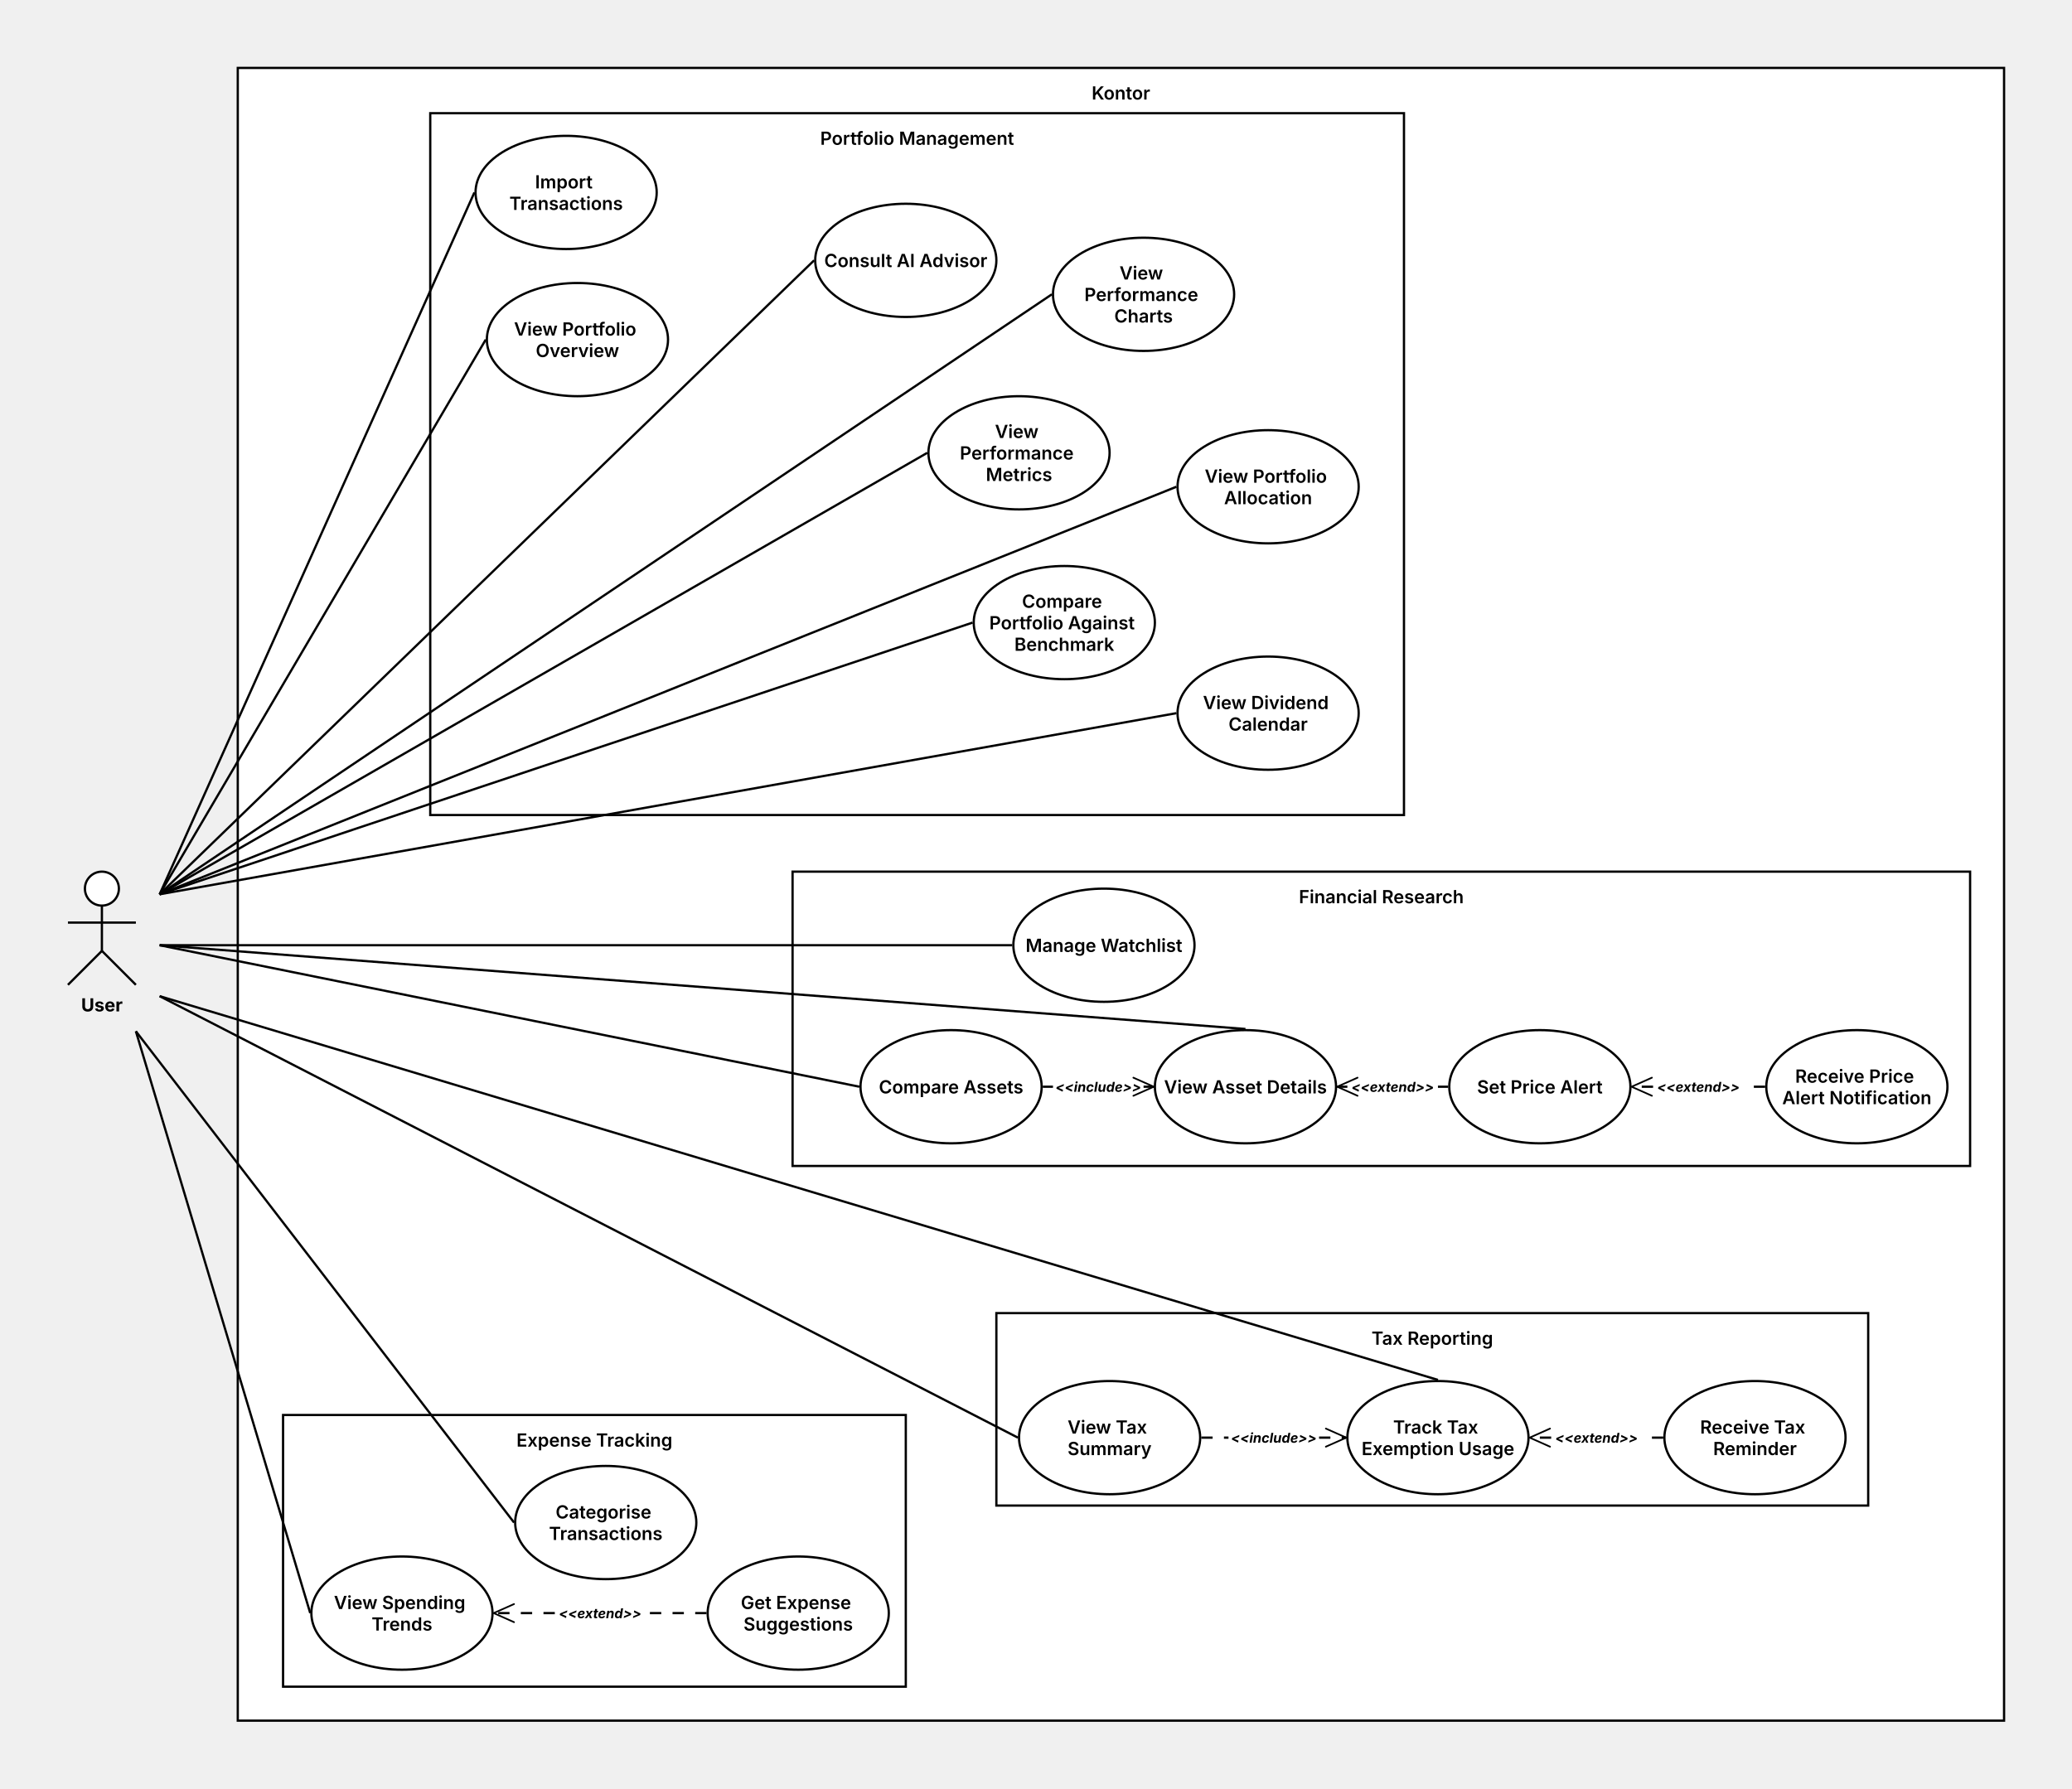
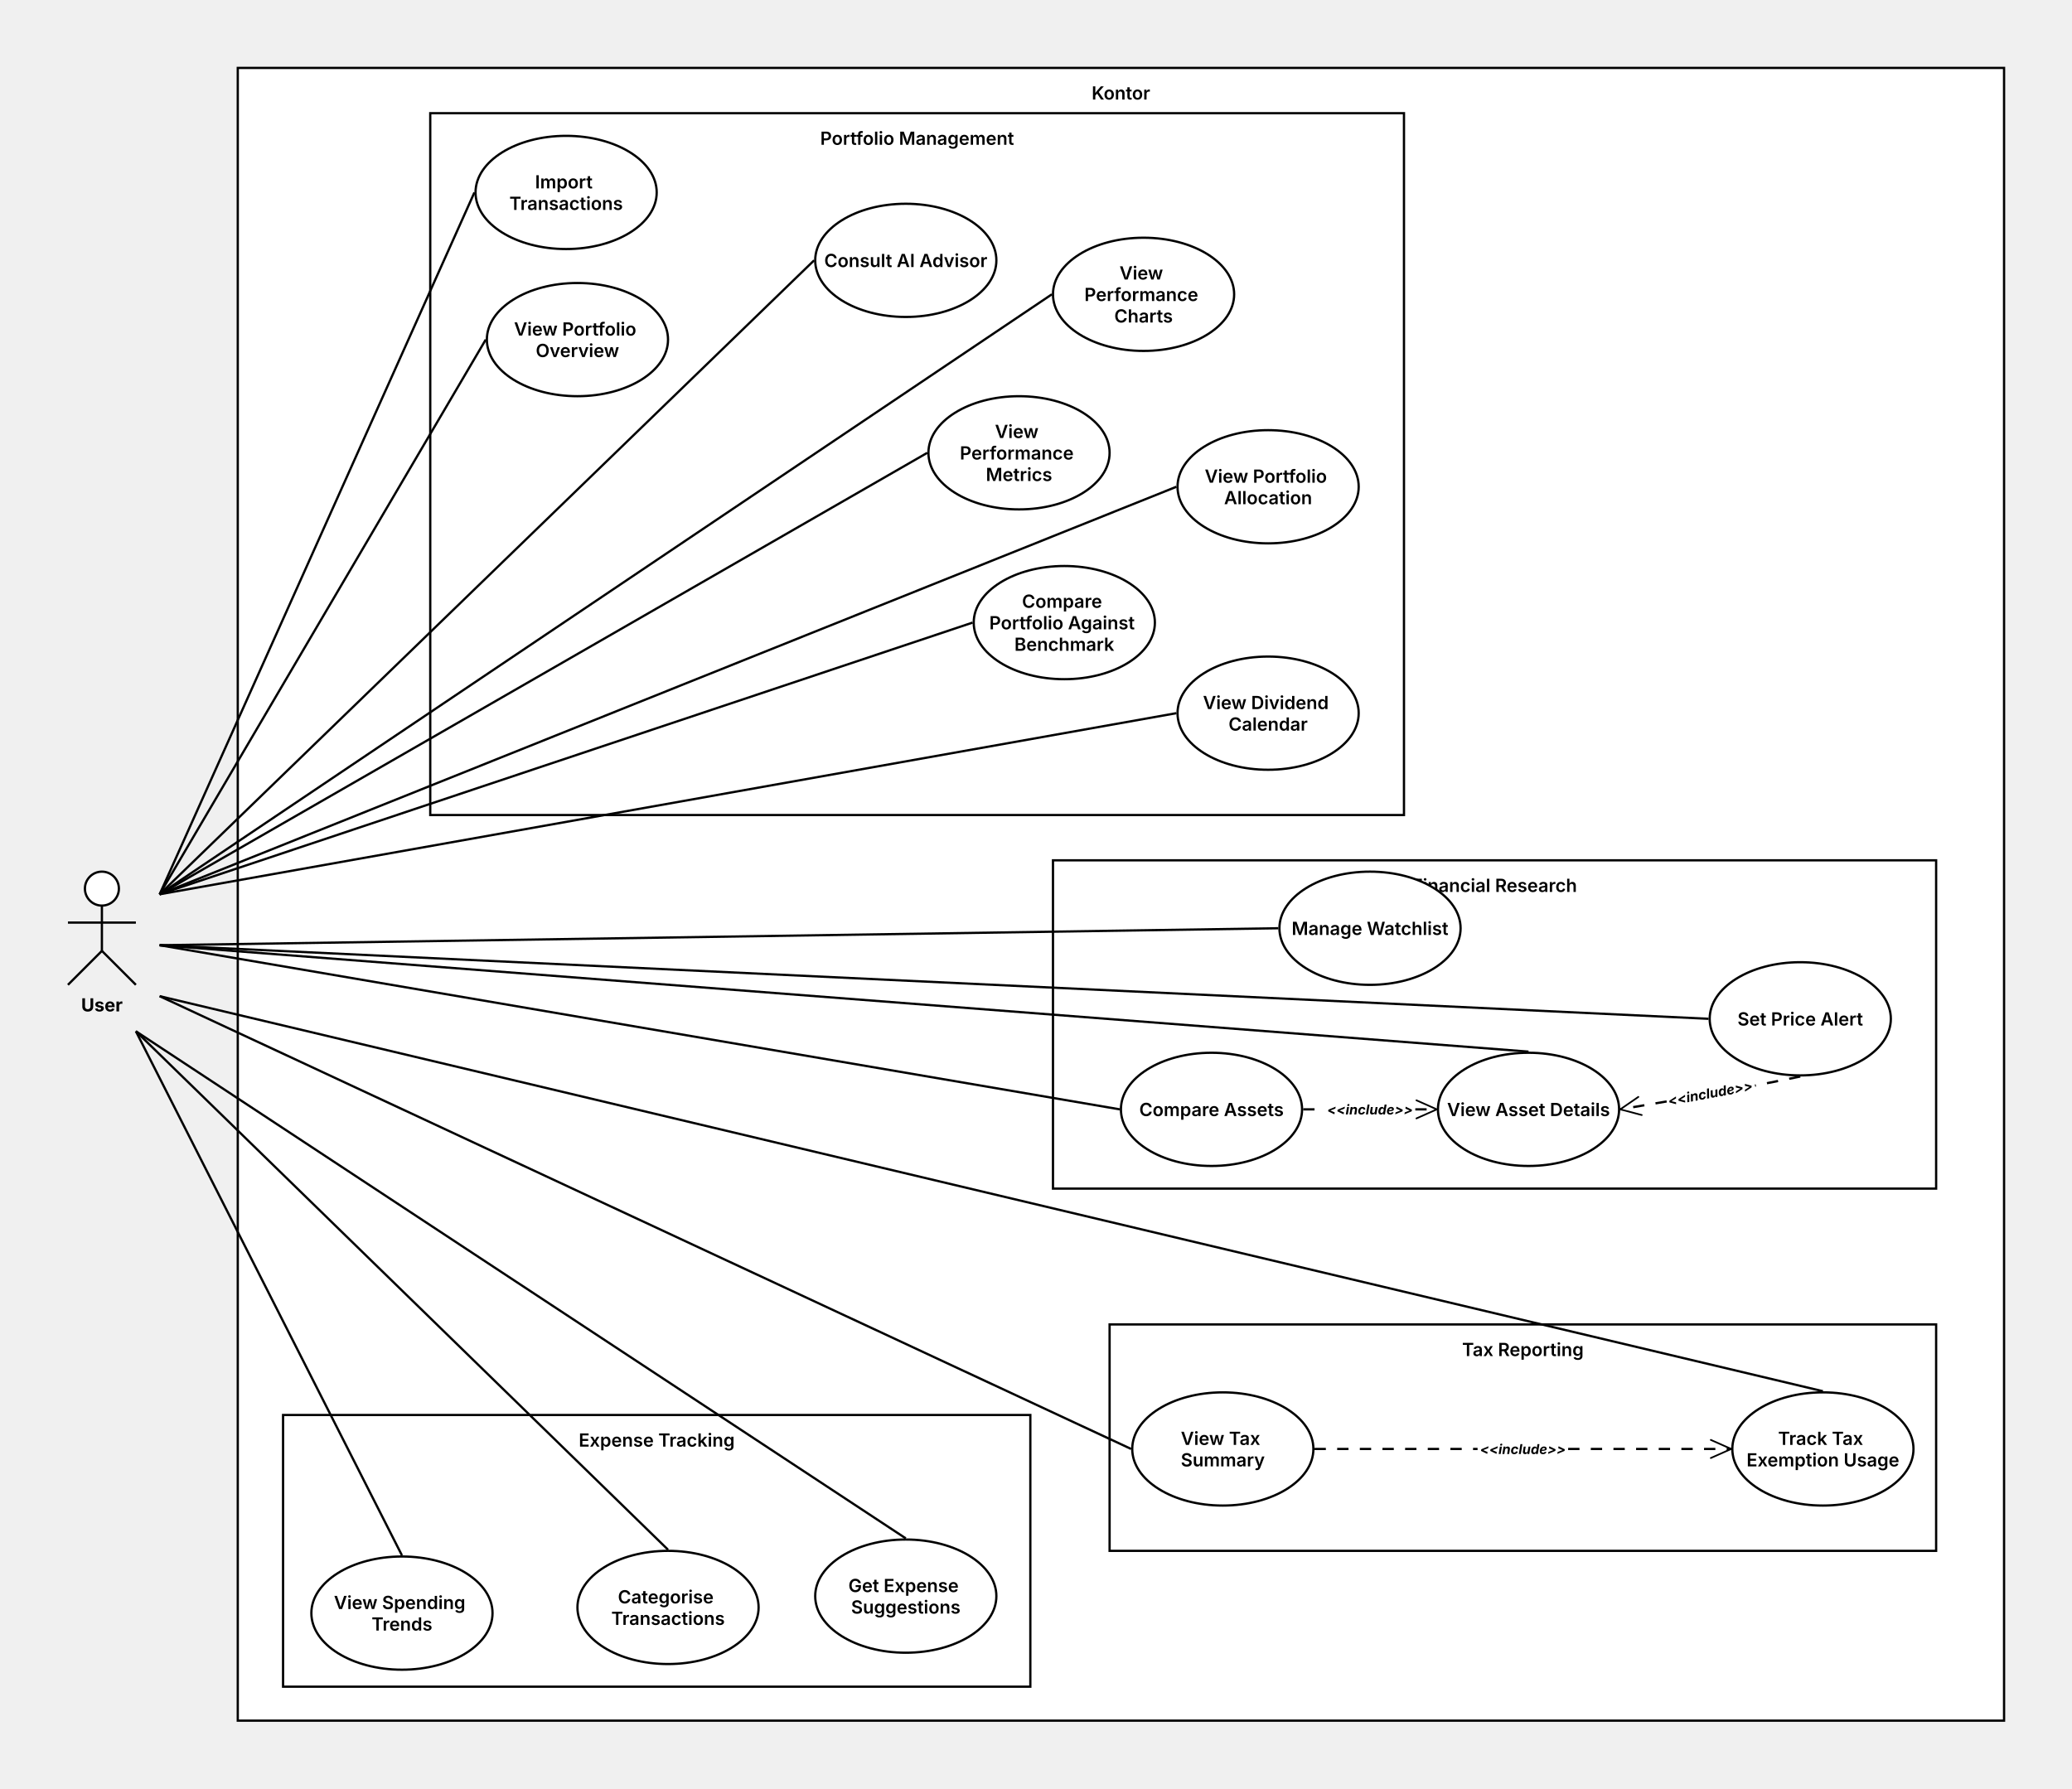
<svg xmlns="http://www.w3.org/2000/svg" viewBox="-150 -100 1830 1580" width="1830" height="1580" shape-rendering="geometricPrecision">
  <style>
    text {
      font-family: Inter, system-ui, Avenir, Helvetica, Arial, sans-serif;
    }
  </style>
  <g>
    <g transform="translate(60, -40)">
      <svg width="1560" height="1460" viewBox="0 0 1560 1460" overflow="visible">
        <g>
          <rect stroke="#000000" fill="#ffffff" stroke-width="2" x="0" y="0" width="1560" height="1460" />
          <text x="780" y="22" text-anchor="middle" dominant-baseline="middle" font-size="16px" font-weight="600" font-family="Inter, system-ui, Avenir, Helvetica, Arial, sans-serif" fill="#000000" aria-label="Kontor">
            <tspan x="780" y="22" aria-hidden="true">Kontor</tspan>
          </text>
        </g>
      </svg>
    </g>
    <g transform="translate(230, 0)">
      <svg width="860" height="620" viewBox="0 0 860 620" overflow="visible">
        <g>
          <rect stroke="#000000" fill="#ffffff" stroke-width="2" x="0" y="0" width="860" height="620" />
          <text x="430" y="22" text-anchor="middle" dominant-baseline="middle" font-size="16px" font-weight="600" font-family="Inter, system-ui, Avenir, Helvetica, Arial, sans-serif" fill="#000000" aria-label="Portfolio Management">
            <tspan x="430" y="22" aria-hidden="true">Portfolio Management</tspan>
          </text>
        </g>
      </svg>
    </g>
-     <g transform="translate(550, 670)">
-       <svg width="1040" height="260" viewBox="0 0 1040 260" overflow="visible">
-         <g>
-           <rect stroke="#000000" fill="#ffffff" stroke-width="2" x="0" y="0" width="1040" height="260" />
-           <text x="520" y="22" text-anchor="middle" dominant-baseline="middle" font-size="16px" font-weight="600" font-family="Inter, system-ui, Avenir, Helvetica, Arial, sans-serif" fill="#000000" aria-label="Financial Research">
-             <tspan x="520" y="22" aria-hidden="true">Financial Research</tspan>
-           </text>
-         </g>
-       </svg>
-     </g>
-     <g transform="translate(730, 1060)">
-       <svg width="770" height="170" viewBox="0 0 770 170" overflow="visible">
-         <g>
-           <rect stroke="#000000" fill="#ffffff" stroke-width="2" x="0" y="0" width="770" height="170" />
-           <text x="385" y="22" text-anchor="middle" dominant-baseline="middle" font-size="16px" font-weight="600" font-family="Inter, system-ui, Avenir, Helvetica, Arial, sans-serif" fill="#000000" aria-label="Tax Reporting">
-             <tspan x="385" y="22" aria-hidden="true">Tax Reporting</tspan>
+     <g transform="translate(780, 660)">
+       <svg width="780" height="290" viewBox="0 0 780 290" overflow="visible">
+         <g>
+           <rect stroke="#000000" fill="#ffffff" stroke-width="2" x="0" y="0" width="780" height="290" />
+           <text x="390" y="22" text-anchor="middle" dominant-baseline="middle" font-size="16px" font-weight="600" font-family="Inter, system-ui, Avenir, Helvetica, Arial, sans-serif" fill="#000000" aria-label="Financial Research">
+             <tspan x="390" y="22" aria-hidden="true">Financial Research</tspan>
+           </text>
+         </g>
+       </svg>
+     </g>
+     <g transform="translate(830, 1070)">
+       <svg width="730" height="200" viewBox="0 0 730 200" overflow="visible">
+         <g>
+           <rect stroke="#000000" fill="#ffffff" stroke-width="2" x="0" y="0" width="730" height="200" />
+           <text x="365" y="22" text-anchor="middle" dominant-baseline="middle" font-size="16px" font-weight="600" font-family="Inter, system-ui, Avenir, Helvetica, Arial, sans-serif" fill="#000000" aria-label="Tax Reporting">
+             <tspan x="365" y="22" aria-hidden="true">Tax Reporting</tspan>
          </text>
        </g>
      </svg>
    </g>
    <g transform="translate(100, 1150)">
-       <svg width="550" height="240" viewBox="0 0 550 240" overflow="visible">
-         <g>
-           <rect stroke="#000000" fill="#ffffff" stroke-width="2" x="0" y="0" width="550" height="240" />
-           <text x="275" y="22" text-anchor="middle" dominant-baseline="middle" font-size="16px" font-weight="600" font-family="Inter, system-ui, Avenir, Helvetica, Arial, sans-serif" fill="#000000" aria-label="Expense Tracking">
-             <tspan x="275" y="22" aria-hidden="true">Expense Tracking</tspan>
+       <svg width="660" height="240" viewBox="0 0 660 240" overflow="visible">
+         <g>
+           <rect stroke="#000000" fill="#ffffff" stroke-width="2" x="0" y="0" width="660" height="240" />
+           <text x="330" y="22" text-anchor="middle" dominant-baseline="middle" font-size="16px" font-weight="600" font-family="Inter, system-ui, Avenir, Helvetica, Arial, sans-serif" fill="#000000" aria-label="Expense Tracking">
+             <tspan x="330" y="22" aria-hidden="true">Expense Tracking</tspan>
          </text>
        </g>
      </svg>
    </g>
    <g transform="translate(-110, 660)">
      <svg width="100" height="150" viewBox="0 0 100 150" overflow="visible">
        <g transform="translate(5, 0)" stroke-width="2" stroke="#000000">
          <circle cx="45" cy="25" r="15" fill="#ffffff" />
          <line x1="45" y1="40" x2="45" y2="80" />
          <line x1="15" y1="55" x2="75" y2="55" />
          <line x1="45" y1="80" x2="15" y2="110" />
          <line x1="45" y1="80" x2="75" y2="110" />
        </g>
        <text x="50" y="127.5" text-anchor="middle" dominant-baseline="middle" font-size="16px" font-weight="bold" font-family="Inter, system-ui, Avenir, Helvetica, Arial, sans-serif" fill="#000000" aria-label="User">
          <tspan x="50" y="127.5" aria-hidden="true">User</tspan>
        </text>
      </svg>
    </g>
    <g transform="translate(270, 20)">
      <svg width="160" height="100" viewBox="0 0 160 100" overflow="visible">
        <g>
          <ellipse cx="80" cy="50" rx="80" ry="50" fill="#ffffff" stroke="#000000" stroke-width="2" />
          <text x="80" y="50" fill="#000000" dominant-baseline="middle" text-anchor="middle" font-weight="600" font-family="Inter, system-ui, Avenir, Helvetica, Arial, sans-serif" font-size="16px">
            <tspan x="80" y="40.5">Import </tspan>
            <tspan x="80" y="59.5">Transactions</tspan>
          </text>
        </g>
      </svg>
    </g>
    <g transform="translate(280, 150)">
      <svg width="160" height="100" viewBox="0 0 160 100" overflow="visible">
        <g>
          <ellipse cx="80" cy="50" rx="80" ry="50" fill="#ffffff" stroke="#000000" stroke-width="2" />
          <text x="80" y="50" fill="#000000" dominant-baseline="middle" text-anchor="middle" font-weight="600" font-family="Inter, system-ui, Avenir, Helvetica, Arial, sans-serif" font-size="16px">
            <tspan x="80" y="40.5">View Portfolio </tspan>
            <tspan x="80" y="59.5">Overview</tspan>
          </text>
        </g>
      </svg>
    </g>
    <g transform="translate(780, 110)">
      <svg width="160" height="100" viewBox="0 0 160 100" overflow="visible">
        <g>
          <ellipse cx="80" cy="50" rx="80" ry="50" fill="#ffffff" stroke="#000000" stroke-width="2" />
          <text x="80" y="50" fill="#000000" dominant-baseline="middle" text-anchor="middle" font-weight="600" font-family="Inter, system-ui, Avenir, Helvetica, Arial, sans-serif" font-size="16px">
            <tspan x="80" y="31">View </tspan>
            <tspan x="80" y="50">Performance </tspan>
            <tspan x="80" y="69">Charts</tspan>
          </text>
        </g>
      </svg>
    </g>
    <g transform="translate(670, 250)">
      <svg width="160" height="100" viewBox="0 0 160 100" overflow="visible">
        <g>
          <ellipse cx="80" cy="50" rx="80" ry="50" fill="#ffffff" stroke="#000000" stroke-width="2" />
          <text x="80" y="50" fill="#000000" dominant-baseline="middle" text-anchor="middle" font-weight="600" font-family="Inter, system-ui, Avenir, Helvetica, Arial, sans-serif" font-size="16px">
            <tspan x="80" y="31">View </tspan>
            <tspan x="80" y="50">Performance </tspan>
            <tspan x="80" y="69">Metrics</tspan>
          </text>
        </g>
      </svg>
    </g>
    <g transform="translate(890, 280)">
      <svg width="160" height="100" viewBox="0 0 160 100" overflow="visible">
        <g>
          <ellipse cx="80" cy="50" rx="80" ry="50" fill="#ffffff" stroke="#000000" stroke-width="2" />
          <text x="80" y="50" fill="#000000" dominant-baseline="middle" text-anchor="middle" font-weight="600" font-family="Inter, system-ui, Avenir, Helvetica, Arial, sans-serif" font-size="16px">
            <tspan x="80" y="40.5">View Portfolio </tspan>
            <tspan x="80" y="59.5">Allocation</tspan>
          </text>
        </g>
      </svg>
    </g>
    <g transform="translate(710, 400)">
      <svg width="160" height="100" viewBox="0 0 160 100" overflow="visible">
        <g>
          <ellipse cx="80" cy="50" rx="80" ry="50" fill="#ffffff" stroke="#000000" stroke-width="2" />
          <text x="80" y="50" fill="#000000" dominant-baseline="middle" text-anchor="middle" font-weight="600" font-family="Inter, system-ui, Avenir, Helvetica, Arial, sans-serif" font-size="16px">
            <tspan x="80" y="31">Compare </tspan>
            <tspan x="80" y="50">Portfolio Against </tspan>
            <tspan x="80" y="69">Benchmark</tspan>
          </text>
        </g>
      </svg>
    </g>
    <g transform="translate(890, 480)">
      <svg width="160" height="100" viewBox="0 0 160 100" overflow="visible">
        <g>
          <ellipse cx="80" cy="50" rx="80" ry="50" fill="#ffffff" stroke="#000000" stroke-width="2" />
          <text x="80" y="50" fill="#000000" dominant-baseline="middle" text-anchor="middle" font-weight="600" font-family="Inter, system-ui, Avenir, Helvetica, Arial, sans-serif" font-size="16px">
            <tspan x="80" y="40.5">View Dividend </tspan>
            <tspan x="80" y="59.5">Calendar</tspan>
          </text>
        </g>
      </svg>
    </g>
-     <g transform="translate(745, 685)">
+     <g transform="translate(980, 670)">
      <svg width="160" height="100" viewBox="0 0 160 100" overflow="visible">
        <g>
          <ellipse cx="80" cy="50" rx="80" ry="50" fill="#ffffff" stroke="#000000" stroke-width="2" />
          <text x="80" y="50" fill="#000000" dominant-baseline="middle" text-anchor="middle" font-weight="600" font-family="Inter, system-ui, Avenir, Helvetica, Arial, sans-serif" font-size="16px">
            <tspan x="80" y="50">Manage Watchlist</tspan>
          </text>
        </g>
      </svg>
    </g>
-     <g transform="translate(870, 810)">
+     <g transform="translate(1120, 830)">
      <svg width="160" height="100" viewBox="0 0 160 100" overflow="visible">
        <g>
          <ellipse cx="80" cy="50" rx="80" ry="50" fill="#ffffff" stroke="#000000" stroke-width="2" />
          <text x="80" y="50" fill="#000000" dominant-baseline="middle" text-anchor="middle" font-weight="600" font-family="Inter, system-ui, Avenir, Helvetica, Arial, sans-serif" font-size="16px">
            <tspan x="80" y="50">View Asset Details</tspan>
          </text>
        </g>
      </svg>
    </g>
-     <g transform="translate(610, 810)">
+     <g transform="translate(840, 830)">
      <svg width="160" height="100" viewBox="0 0 160 100" overflow="visible">
        <g>
          <ellipse cx="80" cy="50" rx="80" ry="50" fill="#ffffff" stroke="#000000" stroke-width="2" />
          <text x="80" y="50" fill="#000000" dominant-baseline="middle" text-anchor="middle" font-weight="600" font-family="Inter, system-ui, Avenir, Helvetica, Arial, sans-serif" font-size="16px">
            <tspan x="80" y="50">Compare Assets</tspan>
          </text>
        </g>
      </svg>
    </g>
    <g transform="translate(570, 80)">
      <svg width="160" height="100" viewBox="0 0 160 100" overflow="visible">
        <g>
          <ellipse cx="80" cy="50" rx="80" ry="50" fill="#ffffff" stroke="#000000" stroke-width="2" />
          <text x="80" y="50" fill="#000000" dominant-baseline="middle" text-anchor="middle" font-weight="600" font-family="Inter, system-ui, Avenir, Helvetica, Arial, sans-serif" font-size="16px">
            <tspan x="80" y="50">Consult AI Advisor</tspan>
          </text>
        </g>
      </svg>
    </g>
-     <g transform="translate(475, 1275)">
+     <g transform="translate(570, 1260)">
      <svg width="160" height="100" viewBox="0 0 160 100" overflow="visible">
        <g>
          <ellipse cx="80" cy="50" rx="80" ry="50" fill="#ffffff" stroke="#000000" stroke-width="2" />
          <text x="80" y="50" fill="#000000" dominant-baseline="middle" text-anchor="middle" font-weight="600" font-family="Inter, system-ui, Avenir, Helvetica, Arial, sans-serif" font-size="16px">
            <tspan x="80" y="40.5">Get Expense </tspan>
            <tspan x="80" y="59.5">Suggestions</tspan>
          </text>
        </g>
      </svg>
    </g>
-     <g transform="translate(1040, 1120)">
+     <g transform="translate(1380, 1130)">
      <svg width="160" height="100" viewBox="0 0 160 100" overflow="visible">
        <g>
          <ellipse cx="80" cy="50" rx="80" ry="50" fill="#ffffff" stroke="#000000" stroke-width="2" />
          <text x="80" y="50" fill="#000000" dominant-baseline="middle" text-anchor="middle" font-weight="600" font-family="Inter, system-ui, Avenir, Helvetica, Arial, sans-serif" font-size="16px">
            <tspan x="80" y="40.5">Track Tax </tspan>
            <tspan x="80" y="59.5">Exemption Usage</tspan>
          </text>
        </g>
      </svg>
    </g>
-     <g transform="translate(750, 1120)">
+     <g transform="translate(850, 1130)">
      <svg width="160" height="100" viewBox="0 0 160 100" overflow="visible">
        <g>
          <ellipse cx="80" cy="50" rx="80" ry="50" fill="#ffffff" stroke="#000000" stroke-width="2" />
          <text x="80" y="50" fill="#000000" dominant-baseline="middle" text-anchor="middle" font-weight="600" font-family="Inter, system-ui, Avenir, Helvetica, Arial, sans-serif" font-size="16px">
            <tspan x="80" y="40.5">View Tax </tspan>
            <tspan x="80" y="59.5">Summary</tspan>
          </text>
        </g>
      </svg>
    </g>
-     <g transform="translate(305, 1195)">
+     <g transform="translate(360, 1270)">
      <svg width="160" height="100" viewBox="0 0 160 100" overflow="visible">
        <g>
          <ellipse cx="80" cy="50" rx="80" ry="50" fill="#ffffff" stroke="#000000" stroke-width="2" />
          <text x="80" y="50" fill="#000000" dominant-baseline="middle" text-anchor="middle" font-weight="600" font-family="Inter, system-ui, Avenir, Helvetica, Arial, sans-serif" font-size="16px">
            <tspan x="80" y="40.5">Categorise </tspan>
            <tspan x="80" y="59.5">Transactions</tspan>
          </text>
        </g>
      </svg>
    </g>
    <g transform="translate(125, 1275)">
      <svg width="160" height="100" viewBox="0 0 160 100" overflow="visible">
        <g>
          <ellipse cx="80" cy="50" rx="80" ry="50" fill="#ffffff" stroke="#000000" stroke-width="2" />
          <text x="80" y="50" fill="#000000" dominant-baseline="middle" text-anchor="middle" font-weight="600" font-family="Inter, system-ui, Avenir, Helvetica, Arial, sans-serif" font-size="16px">
            <tspan x="80" y="40.5">View Spending </tspan>
            <tspan x="80" y="59.5">Trends</tspan>
          </text>
        </g>
      </svg>
    </g>
-     <g transform="translate(1130, 810)">
+     <g transform="translate(1360, 750)">
      <svg width="160" height="100" viewBox="0 0 160 100" overflow="visible">
        <g>
          <ellipse cx="80" cy="50" rx="80" ry="50" fill="#ffffff" stroke="#000000" stroke-width="2" />
          <text x="80" y="50" fill="#000000" dominant-baseline="middle" text-anchor="middle" font-weight="600" font-family="Inter, system-ui, Avenir, Helvetica, Arial, sans-serif" font-size="16px">
            <tspan x="80" y="50">Set Price Alert</tspan>
-           </text>
-         </g>
-       </svg>
-     </g>
-     <g transform="translate(1410, 810)">
-       <svg width="160" height="100" viewBox="0 0 160 100" overflow="visible">
-         <g>
-           <ellipse cx="80" cy="50" rx="80" ry="50" fill="#ffffff" stroke="#000000" stroke-width="2" />
-           <text x="80" y="50" fill="#000000" dominant-baseline="middle" text-anchor="middle" font-weight="600" font-family="Inter, system-ui, Avenir, Helvetica, Arial, sans-serif" font-size="16px">
-             <tspan x="80" y="40.5">Receive Price </tspan>
-             <tspan x="80" y="59.5">Alert Notification</tspan>
-           </text>
-         </g>
-       </svg>
-     </g>
-     <g transform="translate(1320, 1120)">
-       <svg width="160" height="100" viewBox="0 0 160 100" overflow="visible">
-         <g>
-           <ellipse cx="80" cy="50" rx="80" ry="50" fill="#ffffff" stroke="#000000" stroke-width="2" />
-           <text x="80" y="50" fill="#000000" dominant-baseline="middle" text-anchor="middle" font-weight="600" font-family="Inter, system-ui, Avenir, Helvetica, Arial, sans-serif" font-size="16px">
-             <tspan x="80" y="40.5">Receive Tax </tspan>
-             <tspan x="80" y="59.5">Reminder</tspan>
          </text>
        </g>
      </svg>
    </g>
  </g>
  <g>
    <path id="e3b33eee-a01d-4e3e-b1cd-16fc765a6c12" d="M -9,690 L 279,200" fill="none" class="react-flow__edge-path" stroke-width="2" stroke="#000000" opacity="1" stroke-opacity="1" />
    <path id="95903fb4-3c6c-4d72-b61e-d61777b0e697" d="M -9,690 L 779,160" fill="none" class="react-flow__edge-path" stroke-width="2" stroke="#000000" opacity="1" stroke-opacity="1" />
    <path id="26f9d6a1-211e-4aa6-8f95-eeabd29a2fd9" d="M -9,690 L 669,300" fill="none" class="react-flow__edge-path" stroke-width="2" stroke="#000000" opacity="1" stroke-opacity="1" />
    <path id="8889c195-ea65-4518-9c13-35a8d596349a" d="M -9,690 L 889,330" fill="none" class="react-flow__edge-path" stroke-width="2" stroke="#000000" opacity="1" stroke-opacity="1" />
    <path id="1e38b419-2956-4289-b95e-8b06416387d0" d="M 269,70 L -9,690" fill="none" class="react-flow__edge-path" stroke-width="2" stroke="#000000" opacity="1" stroke-opacity="1" />
-     <path id="684643f5-79b7-4efd-8676-05cf7e9a2bd8" d="M -9,735 L 744,735" fill="none" class="react-flow__edge-path" stroke-width="2" stroke="#000000" opacity="1" stroke-opacity="1" />
-     <path id="0ec7aac1-4828-4491-927d-2aa9999009e8" d="M -9,735 L 609,860" fill="none" class="react-flow__edge-path" stroke-width="2" stroke="#000000" opacity="1" stroke-opacity="1" />
-     <path id="4273a820-b836-406e-8afa-bb3cfbec655e" d="M 749,1170 L -9,780" fill="none" class="react-flow__edge-path" stroke-width="2" stroke="#000000" opacity="1" stroke-opacity="1" />
-     <path id="255a3072-7c70-4678-bfc8-e96a0369a31f" d="M 304,1245 L -30,811" fill="none" class="react-flow__edge-path" stroke-width="2" stroke="#000000" opacity="1" stroke-opacity="1" />
-     <path id="e750a346-bbf1-4ed9-b100-25ccb5f56d7b" d="M 124,1325 L -30,811" fill="none" class="react-flow__edge-path" stroke-width="2" stroke="#000000" opacity="1" stroke-opacity="1" />
-     <path id="b73ed76d-b63d-4414-9c59-ae606ab05860" d="M 771,860 L 780,860 M 860,860 L 869,860" fill="none" class="react-flow__edge-path" stroke-width="2" stroke="#000000" opacity="1" stroke-opacity="1" stroke-dasharray="10" />
-     <path d="M851,852 L869,860 L851,868" fill="none" stroke="#000000" stroke-width="1.5" stroke-linecap="round" stroke-linejoin="round" data-inline-marker="true" />
-     <text x="820" y="860" text-anchor="middle" dominant-baseline="middle" transform="rotate(0, 820, 860)" class="edge-label" style="pointer-events: none" font-size="12px" fill="#000000" font-style="italic" font-weight="bold" font-family="Inter, system-ui, Avenir, Helvetica, Arial, sans-serif">&lt;&lt;include&gt;&gt;</text>
-     <path id="c804a959-48c8-4913-8f57-67c76c899f33" d="M 1129,860 L 1120,860 M 1040,860 L 1031,860" fill="none" class="react-flow__edge-path" stroke-width="2" stroke="#000000" opacity="1" stroke-opacity="1" stroke-dasharray="10" />
-     <path d="M1049,868 L1031,860 L1049,852" fill="none" stroke="#000000" stroke-width="1.5" stroke-linecap="round" stroke-linejoin="round" data-inline-marker="true" />
-     <text x="1080" y="860" text-anchor="middle" dominant-baseline="middle" transform="rotate(360, 1080, 860)" class="edge-label" style="pointer-events: none" font-size="12px" fill="#000000" font-style="italic" font-weight="bold" font-family="Inter, system-ui, Avenir, Helvetica, Arial, sans-serif">&lt;&lt;extend&gt;&gt;</text>
-     <path id="98d8a25b-c975-4314-a279-ea75bf6623d2" d="M 1409,860 L 1390,860 M 1310,860 L 1291,860" fill="none" class="react-flow__edge-path" stroke-width="2" stroke="#000000" opacity="1" stroke-opacity="1" stroke-dasharray="10" />
-     <path d="M1309,868 L1291,860 L1309,852" fill="none" stroke="#000000" stroke-width="1.5" stroke-linecap="round" stroke-linejoin="round" data-inline-marker="true" />
-     <text x="1350" y="860" text-anchor="middle" dominant-baseline="middle" transform="rotate(360, 1350, 860)" class="edge-label" style="pointer-events: none" font-size="12px" fill="#000000" font-style="italic" font-weight="bold" font-family="Inter, system-ui, Avenir, Helvetica, Arial, sans-serif">&lt;&lt;extend&gt;&gt;</text>
-     <path id="92f01fdf-090a-49c2-8696-4e53baabd0ed" d="M 474,1325 L 420,1325 M 340,1325 L 286,1325" fill="none" class="react-flow__edge-path" stroke-width="2" stroke="#000000" opacity="1" stroke-opacity="1" stroke-dasharray="10" />
-     <path d="M304,1333 L286,1325 L304,1317" fill="none" stroke="#000000" stroke-width="1.5" stroke-linecap="round" stroke-linejoin="round" data-inline-marker="true" />
-     <text x="380" y="1325" text-anchor="middle" dominant-baseline="middle" transform="rotate(360, 380, 1325)" class="edge-label" style="pointer-events: none" font-size="12px" fill="#000000" font-style="italic" font-weight="bold" font-family="Inter, system-ui, Avenir, Helvetica, Arial, sans-serif">&lt;&lt;extend&gt;&gt;</text>
-     <path id="5b3c8d64-7db6-46d8-a839-4b2e57982fb5" d="M 1319,1170 L 1300,1170 M 1220,1170 L 1201,1170" fill="none" class="react-flow__edge-path" stroke-width="2" stroke="#000000" opacity="1" stroke-opacity="1" stroke-dasharray="10" />
-     <path d="M1219,1178 L1201,1170 L1219,1162" fill="none" stroke="#000000" stroke-width="1.5" stroke-linecap="round" stroke-linejoin="round" data-inline-marker="true" />
-     <text x="1260" y="1170" text-anchor="middle" dominant-baseline="middle" transform="rotate(360, 1260, 1170)" class="edge-label" style="pointer-events: none" font-size="12px" fill="#000000" font-style="italic" font-weight="bold" font-family="Inter, system-ui, Avenir, Helvetica, Arial, sans-serif">&lt;&lt;extend&gt;&gt;</text>
-     <path id="447f3d3f-c71e-4709-87fe-0c20b0e152a8" d="M 911,1170 L 935,1170 M 1015,1170 L 1039,1170" fill="none" class="react-flow__edge-path" stroke-width="2" stroke="#000000" opacity="1" stroke-opacity="1" stroke-dasharray="10" />
-     <path d="M1021,1162 L1039,1170 L1021,1178" fill="none" stroke="#000000" stroke-width="1.5" stroke-linecap="round" stroke-linejoin="round" data-inline-marker="true" />
-     <text x="975" y="1170" text-anchor="middle" dominant-baseline="middle" transform="rotate(0, 975, 1170)" class="edge-label" style="pointer-events: none" font-size="12px" fill="#000000" font-style="italic" font-weight="bold" font-family="Inter, system-ui, Avenir, Helvetica, Arial, sans-serif">&lt;&lt;include&gt;&gt;</text>
+     <path id="684643f5-79b7-4efd-8676-05cf7e9a2bd8" d="M -9,735 L 979,720" fill="none" class="react-flow__edge-path" stroke-width="2" stroke="#000000" opacity="1" stroke-opacity="1" />
+     <path id="0ec7aac1-4828-4491-927d-2aa9999009e8" d="M -9,735 L 839,880" fill="none" class="react-flow__edge-path" stroke-width="2" stroke="#000000" opacity="1" stroke-opacity="1" />
+     <path id="4273a820-b836-406e-8afa-bb3cfbec655e" d="M 849,1180 L -9,780" fill="none" class="react-flow__edge-path" stroke-width="2" stroke="#000000" opacity="1" stroke-opacity="1" />
+     <path id="255a3072-7c70-4678-bfc8-e96a0369a31f" d="M 440,1269 L -30,811" fill="none" class="react-flow__edge-path" stroke-width="2" stroke="#000000" opacity="1" stroke-opacity="1" />
+     <path id="e750a346-bbf1-4ed9-b100-25ccb5f56d7b" d="M 205,1274 L -30,811" fill="none" class="react-flow__edge-path" stroke-width="2" stroke="#000000" opacity="1" stroke-opacity="1" />
+     <path id="b73ed76d-b63d-4414-9c59-ae606ab05860" d="M 1001,880 L 1020,880 M 1100,880 L 1119,880" fill="none" class="react-flow__edge-path" stroke-width="2" stroke="#000000" opacity="1" stroke-opacity="1" stroke-dasharray="10" />
+     <path d="M1101,872 L1119,880 L1101,888" fill="none" stroke="#000000" stroke-width="1.5" stroke-linecap="round" stroke-linejoin="round" data-inline-marker="true" />
+     <text x="1060" y="880" text-anchor="middle" dominant-baseline="middle" transform="rotate(0, 1060, 880)" class="edge-label" style="pointer-events: none" font-size="12px" fill="#000000" font-style="italic" font-weight="bold" font-family="Inter, system-ui, Avenir, Helvetica, Arial, sans-serif">&lt;&lt;include&gt;&gt;</text>
+     <path id="447f3d3f-c71e-4709-87fe-0c20b0e152a8" d="M 1011,1180 L 1155,1180 M 1235,1180 L 1379,1180" fill="none" class="react-flow__edge-path" stroke-width="2" stroke="#000000" opacity="1" stroke-opacity="1" stroke-dasharray="10" />
+     <path d="M1361,1172 L1379,1180 L1361,1188" fill="none" stroke="#000000" stroke-width="1.5" stroke-linecap="round" stroke-linejoin="round" data-inline-marker="true" />
+     <text x="1195" y="1180" text-anchor="middle" dominant-baseline="middle" transform="rotate(0, 1195, 1180)" class="edge-label" style="pointer-events: none" font-size="12px" fill="#000000" font-style="italic" font-weight="bold" font-family="Inter, system-ui, Avenir, Helvetica, Arial, sans-serif">&lt;&lt;include&gt;&gt;</text>
    <path id="a51279ef-c12d-4355-884b-ba82690aa36f" d="M 889,530 L -9,690" fill="none" class="react-flow__edge-path" stroke-width="2" stroke="#000000" opacity="1" stroke-opacity="1" />
    <path id="1e35079d-3372-4539-b617-512853bccaf9" d="M 709,450 L -9,690" fill="none" class="react-flow__edge-path" stroke-width="2" stroke="#000000" opacity="1" stroke-opacity="1" />
    <path id="cc1a2b3d-4e5f-6789-abcd-ef0123456701" d="M -9,690 L 569,130" fill="none" class="react-flow__edge-path" stroke-width="2" stroke="#000000" opacity="1" stroke-opacity="1" />
-     <path id="cc1a2b3d-4e5f-6789-abcd-ef0123456702" d="M -9,735 L 950,809" fill="none" class="react-flow__edge-path" stroke-width="2" stroke="#000000" opacity="1" stroke-opacity="1" />
-     <path id="cc1a2b3d-4e5f-6789-abcd-ef0123456703" d="M -9,780 L 1120,1119" fill="none" class="react-flow__edge-path" stroke-width="2" stroke="#000000" opacity="1" stroke-opacity="1" />
+     <path id="cc1a2b3d-4e5f-6789-abcd-ef0123456702" d="M -9,735 L 1200,829" fill="none" class="react-flow__edge-path" stroke-width="2" stroke="#000000" opacity="1" stroke-opacity="1" />
+     <path id="cc1a2b3d-4e5f-6789-abcd-ef0123456703" d="M -9,780 L 1460,1129" fill="none" class="react-flow__edge-path" stroke-width="2" stroke="#000000" opacity="1" stroke-opacity="1" />
+     <path id="4282501b-d4de-42b4-9d7a-3fcf3b2c3b62" d="M 1359,800 L -9,735" fill="none" class="react-flow__edge-path" stroke-width="2" stroke="#000000" opacity="1" stroke-opacity="1" />
+     <path id="0ae9ca08-b004-4309-92cc-ac355e58c4e2" d="M 1440,851 L 1400,859 M 1322,873 L 1281,880" fill="none" class="react-flow__edge-path" stroke-width="2" stroke="#000000" opacity="1" stroke-opacity="1" stroke-dasharray="10" />
+     <path d="M1300,885 L1281,880 L1297,869" fill="none" stroke="#000000" stroke-width="1.5" stroke-linecap="round" stroke-linejoin="round" data-inline-marker="true" />
+     <text x="1360.5" y="865.5" text-anchor="middle" dominant-baseline="middle" transform="rotate(349.6634, 1360.5, 865.5)" class="edge-label" style="pointer-events: none" font-size="12px" fill="#000000" font-style="italic" font-weight="bold" font-family="Inter, system-ui, Avenir, Helvetica, Arial, sans-serif">&lt;&lt;include&gt;&gt;</text>
+     <path id="cc28747a-0fea-4629-a3bb-e415be08cb7b" d="M 650,1259 L -30,811" fill="none" class="react-flow__edge-path" stroke-width="2" stroke="#000000" opacity="1" stroke-opacity="1" />
  </g>
</svg>
